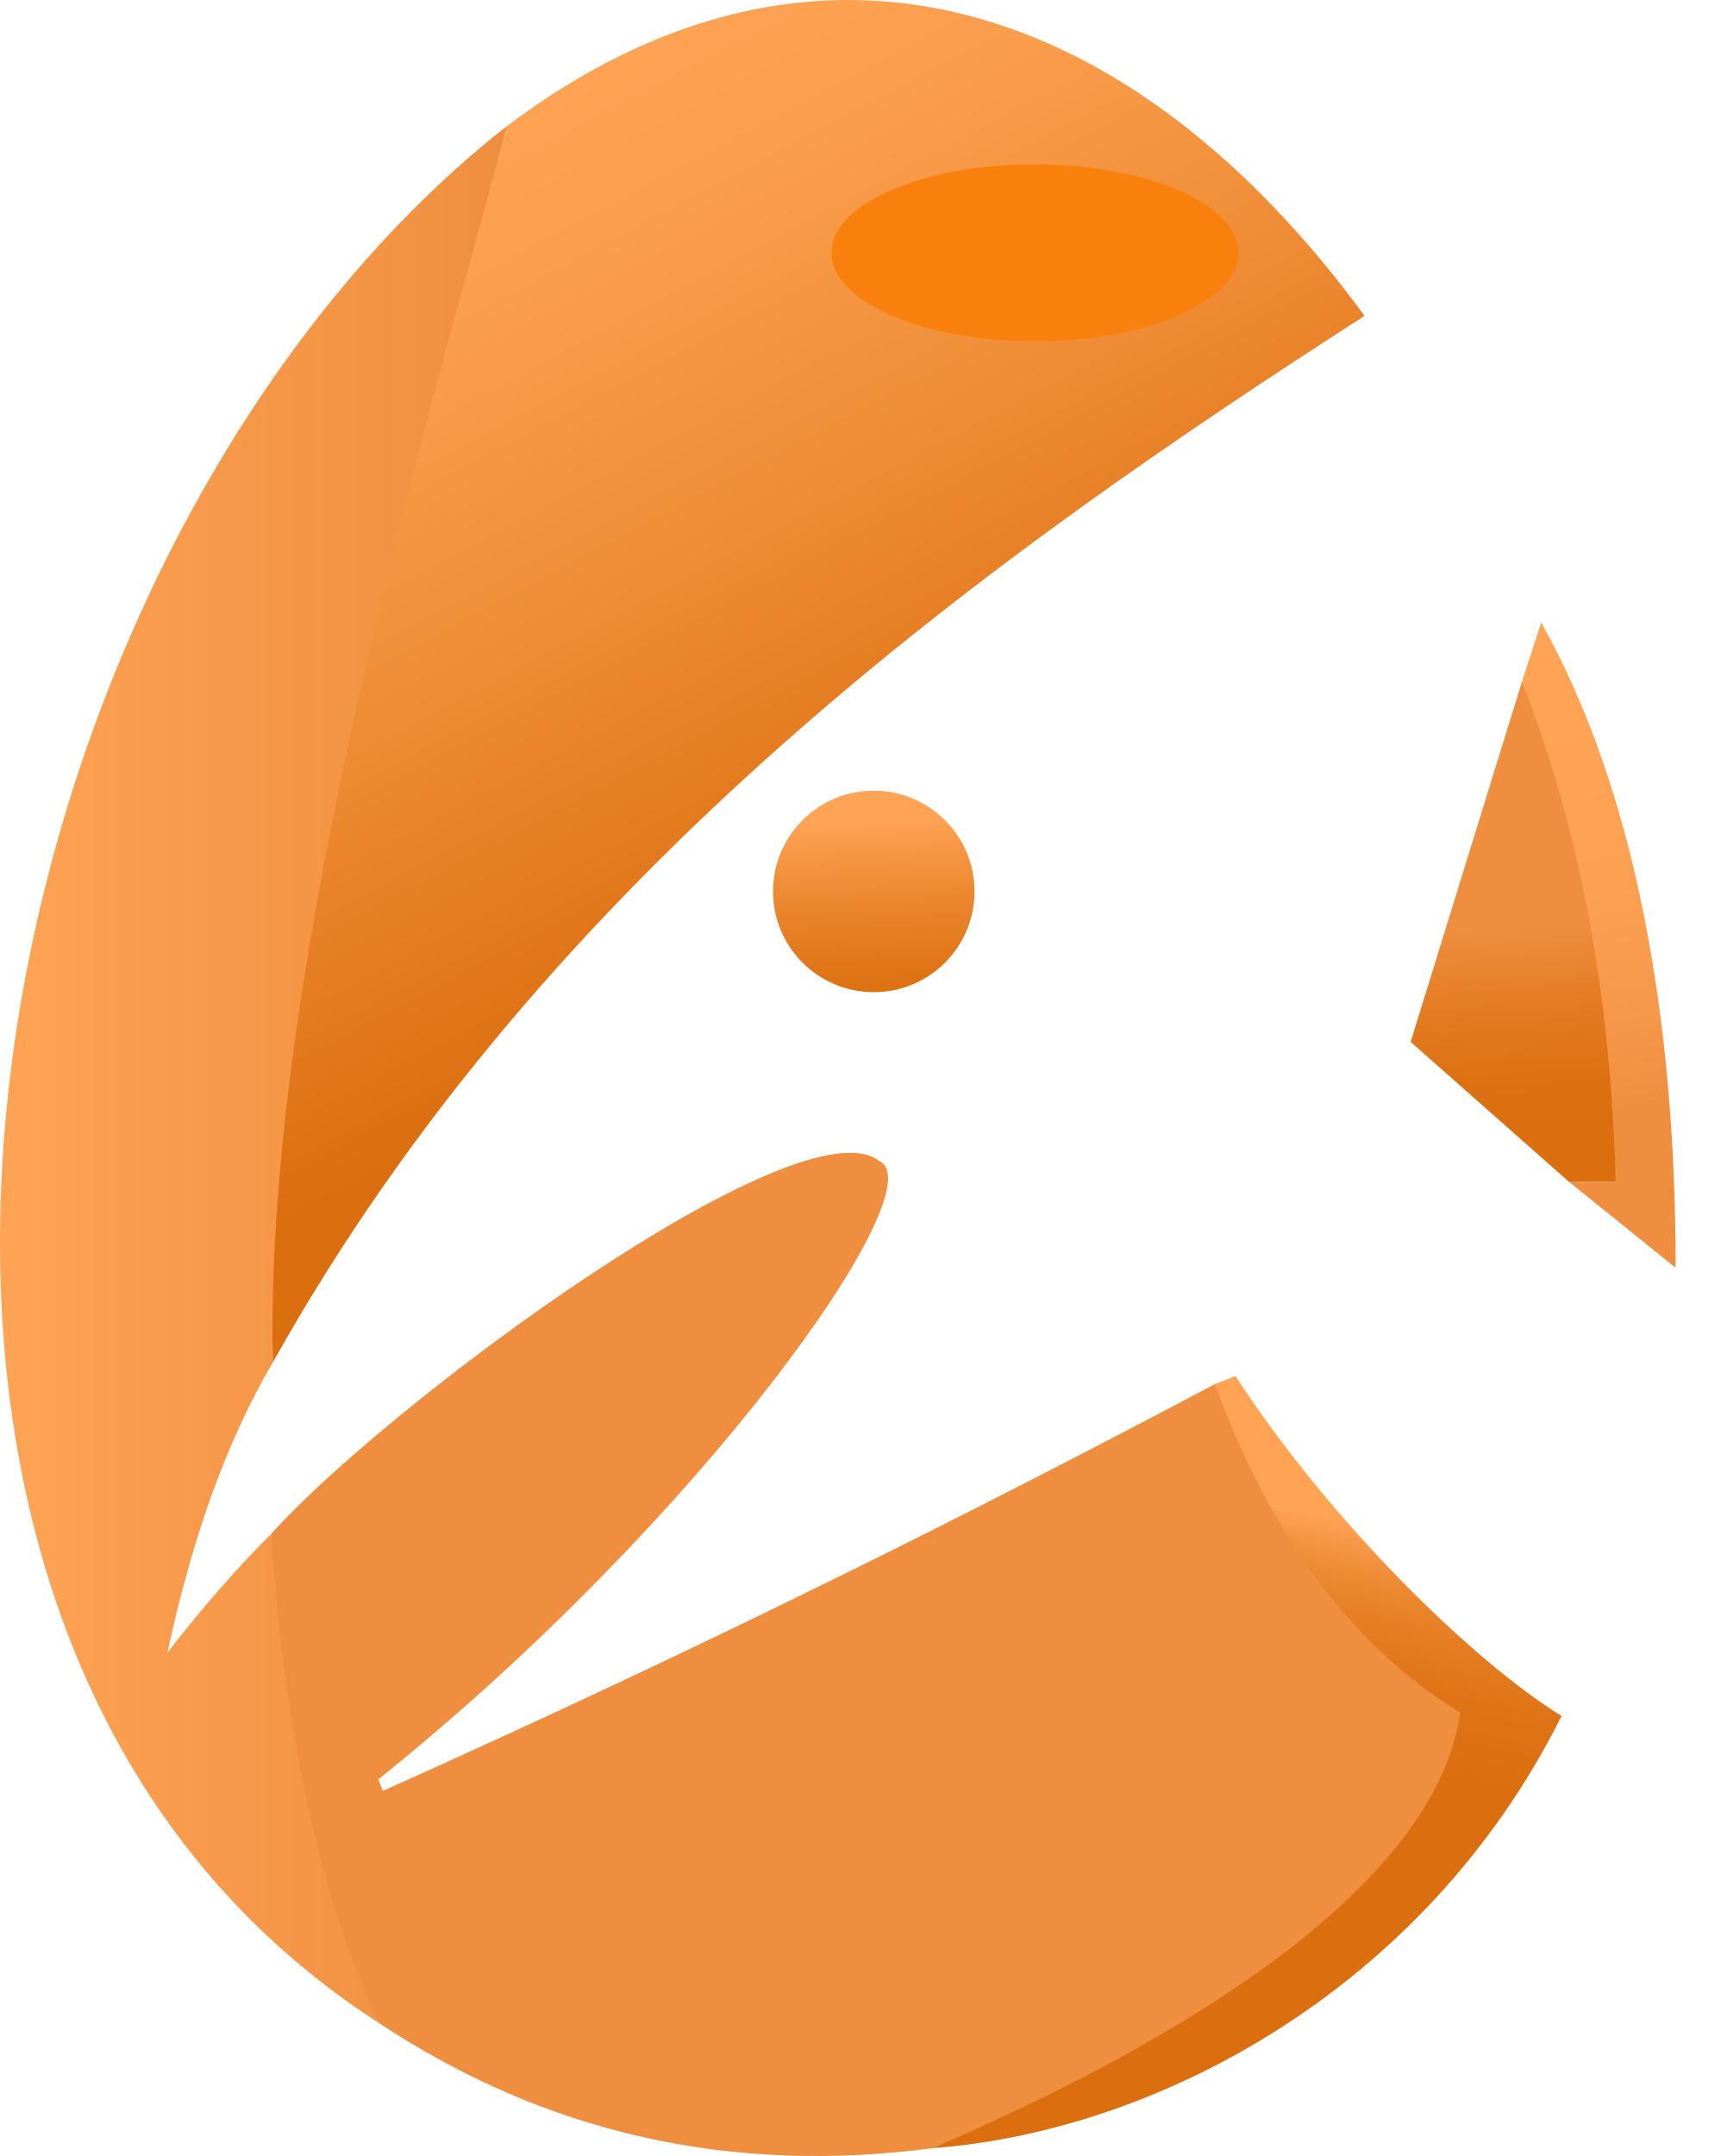
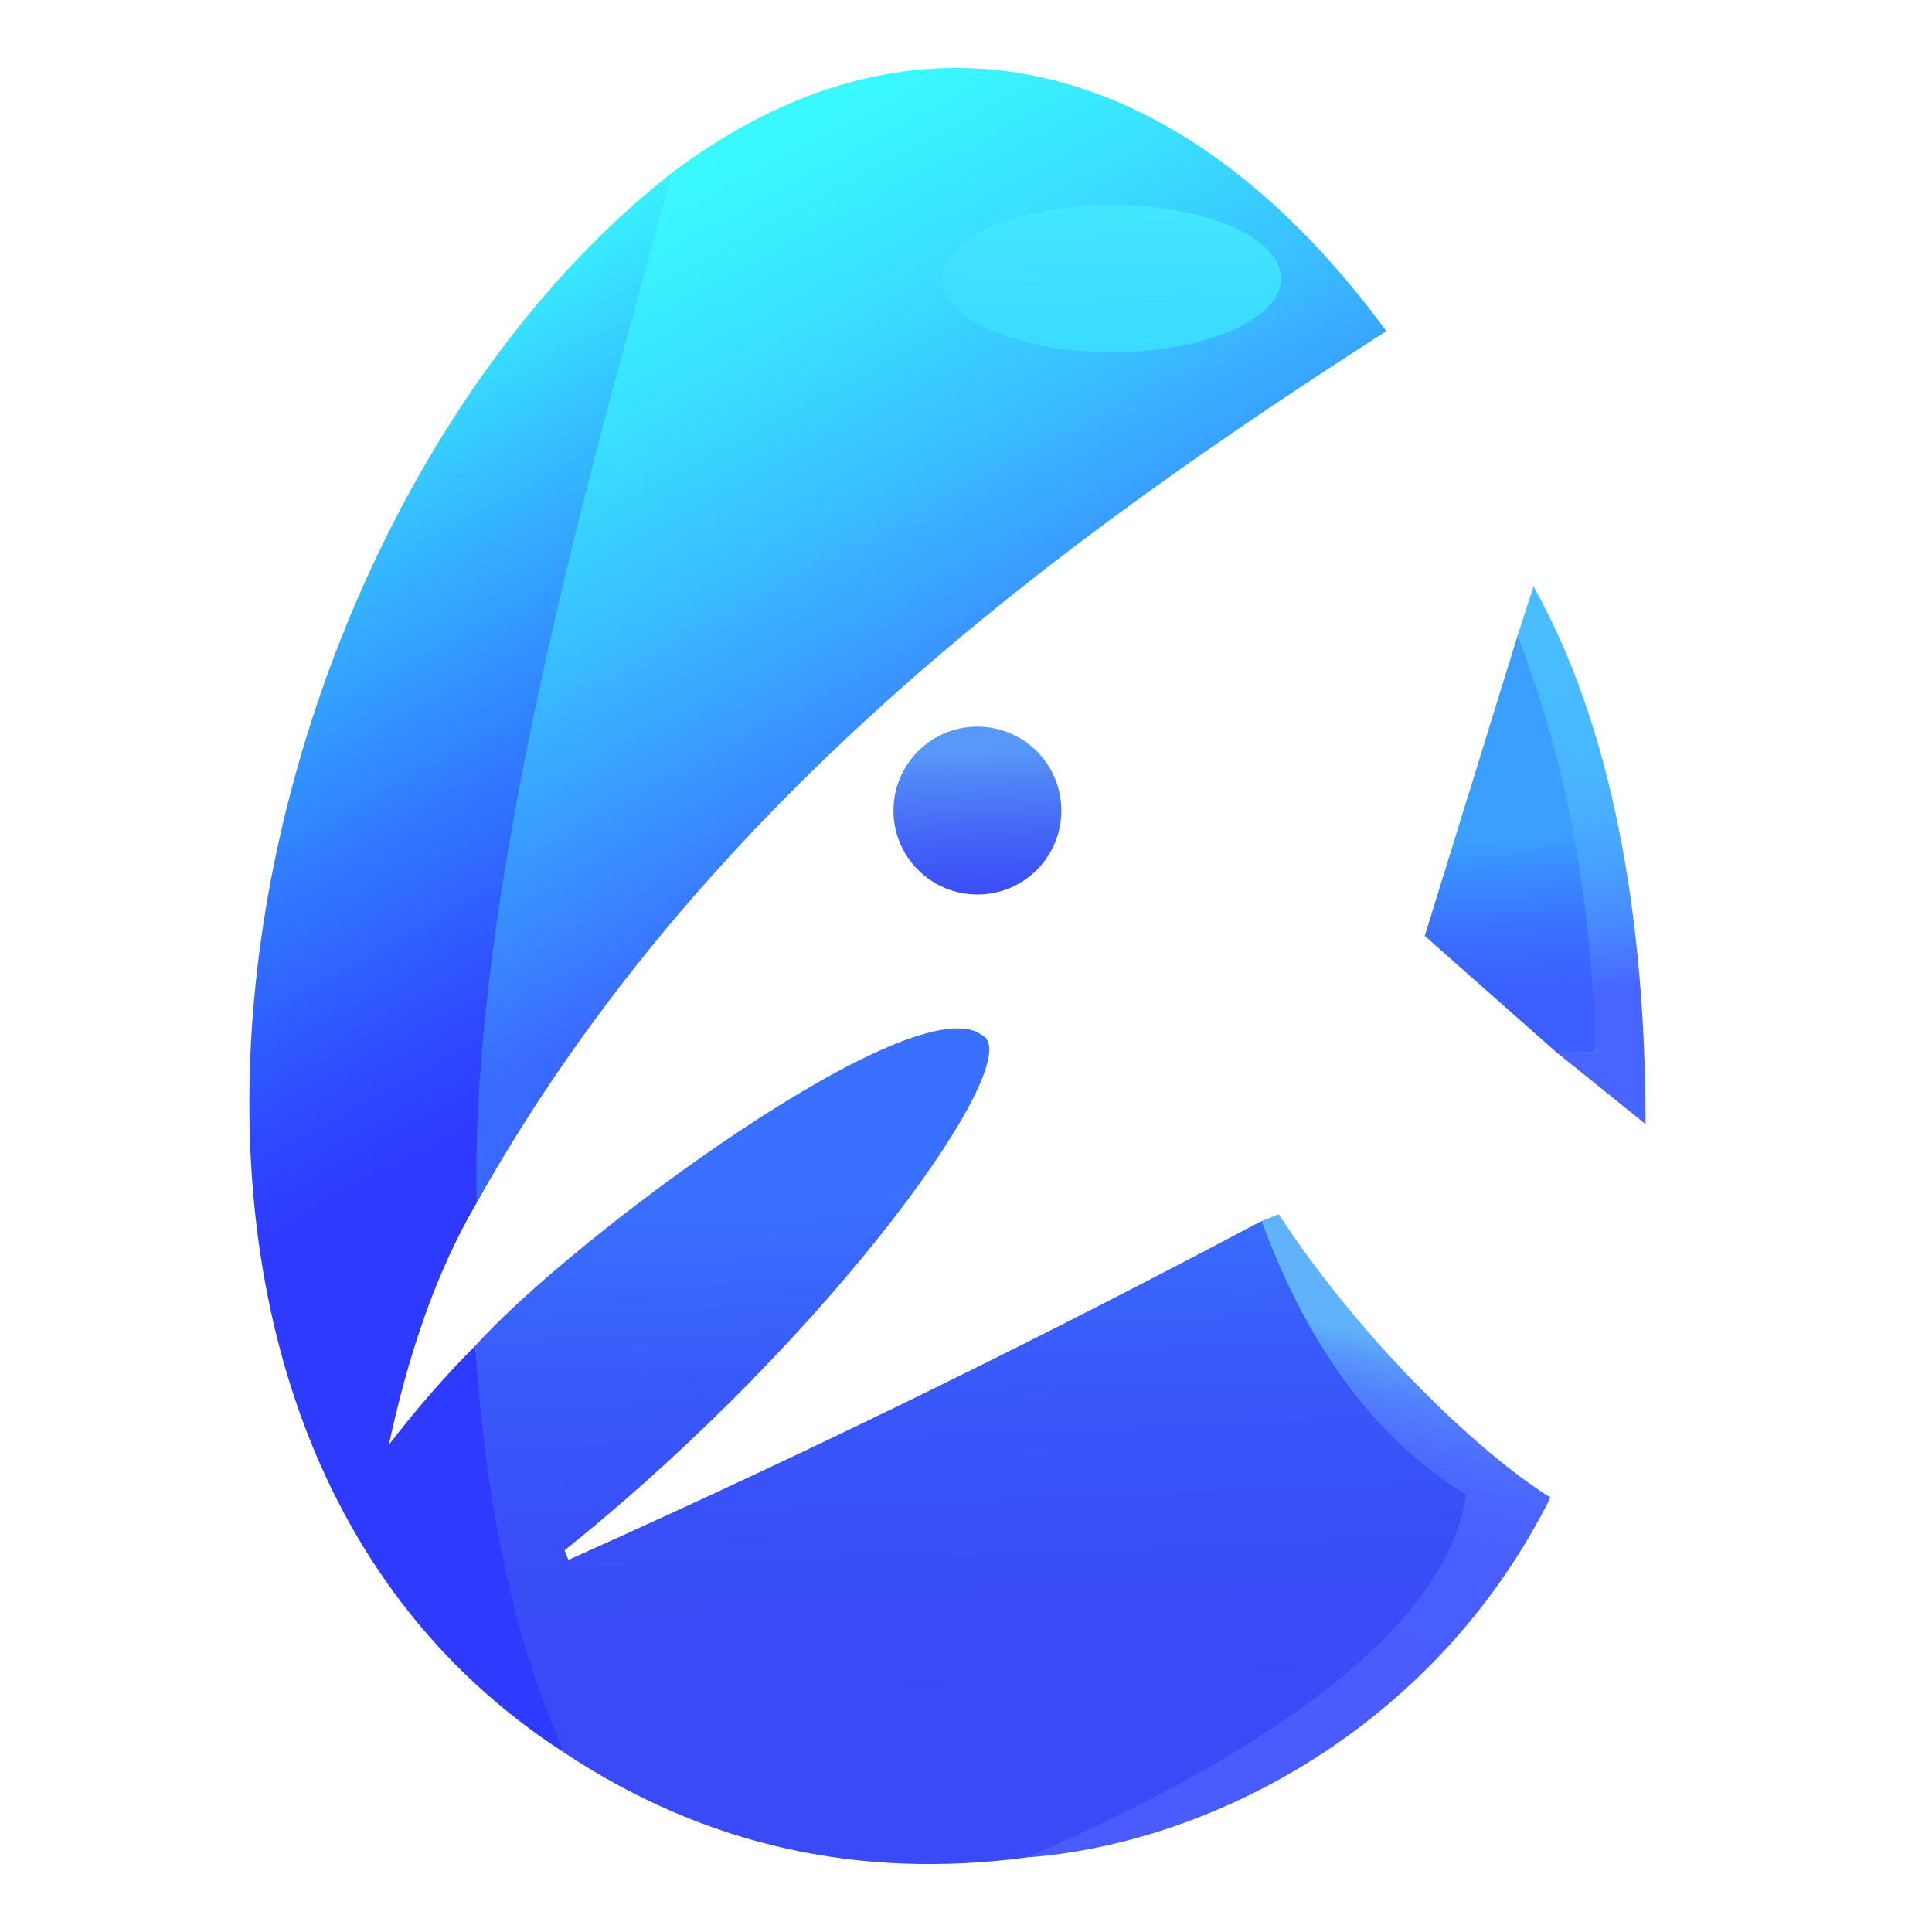
- <svg xmlns="http://www.w3.org/2000/svg" viewBox="0 0 778.96 976.12">
+ <svg xmlns="http://www.w3.org/2000/svg" viewBox="0 0 1050 1050">
  <defs>
-     <style>.cls-1{fill:url(#linear-gradient-2);}.cls-2{fill:url(#linear-gradient-6);}.cls-3{fill:url(#linear-gradient-5);}.cls-4{fill:url(#linear-gradient-7);}.cls-5{fill:url(#linear-gradient-3);}.cls-6{fill:url(#linear-gradient);}.cls-7{fill:#ef8e3f;}.cls-8{fill:url(#linear-gradient-4);}.cls-9{fill:#fa800d;}</style>
-     <linearGradient id="linear-gradient" x1="394.34" y1="371.15" x2="398.11" y2="462.32" gradientUnits="userSpaceOnUse">
-       <stop offset="0" stop-color="#ffa455" />
-       <stop offset=".13" stop-color="#f89947" />
-       <stop offset=".49" stop-color="#e88128" />
-       <stop offset=".79" stop-color="#de7314" />
-       <stop offset="1" stop-color="#db6e0e" />
+     <style>.cls-1{fill:url(#linear-gradient-2);}.cls-2{fill:url(#linear-gradient-6);}.cls-3{fill:url(#linear-gradient-5);}.cls-4{fill:url(#linear-gradient-7);}.cls-5{fill:url(#linear-gradient-9);}.cls-6{fill:url(#linear-gradient-3);}.cls-7{fill:url(#linear-gradient);}.cls-8{fill:url(#linear-gradient-4);}.cls-9{fill:url(#linear-gradient-8);}</style>
+     <linearGradient id="linear-gradient" x1="529.86" y1="408.09" x2="533.63" y2="499.26" gradientUnits="userSpaceOnUse">
+       <stop offset="0" stop-color="#5799f7" />
+       <stop offset=".19" stop-color="#4f83f7" />
+       <stop offset=".52" stop-color="#4364f7" />
+       <stop offset=".81" stop-color="#3c50f7" />
+       <stop offset="1" stop-color="#3a4af7" />
    </linearGradient>
-     <linearGradient id="linear-gradient-2" x1="689.22" y1="421.79" x2="731.65" y2="421.79" gradientUnits="userSpaceOnUse">
+     <linearGradient id="linear-gradient-2" x1="824.74" y1="458.73" x2="867.17" y2="458.73" gradientUnits="userSpaceOnUse">
      <stop offset="0" stop-color="#3f4bf5" />
      <stop offset="1" stop-color="#7bf6fb" />
    </linearGradient>
-     <linearGradient id="linear-gradient-3" x1="681.63" y1="419.41" x2="686.8" y2="512.13" gradientUnits="userSpaceOnUse">
-       <stop offset="0" stop-color="#ef8e3f" />
-       <stop offset=".38" stop-color="#e47c24" />
-       <stop offset=".74" stop-color="#dd7113" />
-       <stop offset="1" stop-color="#db6e0e" />
+     <linearGradient id="linear-gradient-3" x1="817.16" y1="456.35" x2="822.32" y2="549.07" gradientUnits="userSpaceOnUse">
+       <stop offset="0" stop-color="#3a9fff" />
+       <stop offset=".15" stop-color="#3a90ff" />
+       <stop offset=".48" stop-color="#3a74ff" />
+       <stop offset=".78" stop-color="#3a63ff" />
+       <stop offset="1" stop-color="#3a5eff" />
    </linearGradient>
-     <linearGradient id="linear-gradient-4" x1="702.94" y1="320.66" x2="732.25" y2="503.26" gradientUnits="userSpaceOnUse">
-       <stop offset="0" stop-color="#ffa455" />
-       <stop offset=".46" stop-color="#fca051" />
-       <stop offset=".8" stop-color="#f59748" />
-       <stop offset="1" stop-color="#ef8e3f" />
+     <linearGradient id="linear-gradient-4" x1="838.46" y1="357.6" x2="867.77" y2="540.2" gradientUnits="userSpaceOnUse">
+       <stop offset="0" stop-color="#49bdff" />
+       <stop offset=".26" stop-color="#48b9ff" />
+       <stop offset=".46" stop-color="#48b0ff" />
+       <stop offset=".64" stop-color="#489fff" />
+       <stop offset=".81" stop-color="#4888ff" />
+       <stop offset=".97" stop-color="#486bff" />
+       <stop offset="1" stop-color="#4865ff" />
    </linearGradient>
-     <linearGradient id="linear-gradient-5" x1="606.57" y1="687.28" x2="562.69" y2="883.72" gradientUnits="userSpaceOnUse">
-       <stop offset="0" stop-color="#ffa455" />
-       <stop offset=".04" stop-color="#f89a49" />
-       <stop offset=".12" stop-color="#ed8a33" />
-       <stop offset=".22" stop-color="#e57d22" />
-       <stop offset=".34" stop-color="#df7416" />
-       <stop offset=".52" stop-color="#db6f0f" />
-       <stop offset="1" stop-color="#db6e0e" />
+     <linearGradient id="linear-gradient-5" x1="742.09" y1="724.22" x2="698.22" y2="920.66" gradientUnits="userSpaceOnUse">
+       <stop offset="0" stop-color="#60b3f9" />
+       <stop offset="0" stop-color="#5fb2f9" />
+       <stop offset=".07" stop-color="#5898fa" />
+       <stop offset=".15" stop-color="#5282fc" />
+       <stop offset=".25" stop-color="#4e71fd" />
+       <stop offset=".37" stop-color="#4b65fe" />
+       <stop offset=".54" stop-color="#495efe" />
+       <stop offset="1" stop-color="#495dff" />
    </linearGradient>
-     <linearGradient id="linear-gradient-6" x1="0" y1="486.32" x2="229.74" y2="486.32" gradientUnits="userSpaceOnUse">
-       <stop offset="0" stop-color="#ffa455" />
-       <stop offset=".2" stop-color="#fb9e4f" />
-       <stop offset="1" stop-color="#ef8e3f" />
+     <linearGradient id="linear-gradient-6" x1="134.11" y1="196.57" x2="336.69" y2="569.68" gradientUnits="userSpaceOnUse">
+       <stop offset="0" stop-color="#39fcff" />
+       <stop offset=".28" stop-color="#35beff" />
+       <stop offset=".62" stop-color="#3178ff" />
+       <stop offset=".87" stop-color="#2e4bff" />
+       <stop offset="1" stop-color="#2e3bff" />
    </linearGradient>
-     <linearGradient id="linear-gradient-7" x1="194.76" y1="49.53" x2="390.47" y2="416.92" gradientUnits="userSpaceOnUse">
-       <stop offset="0" stop-color="#ffa455" />
-       <stop offset=".21" stop-color="#fb9e4d" />
-       <stop offset=".53" stop-color="#f08e38" />
-       <stop offset=".91" stop-color="#df7416" />
-       <stop offset="1" stop-color="#db6e0e" />
+     <linearGradient id="linear-gradient-7" x1="330.29" y1="86.47" x2="525.99" y2="453.86" gradientUnits="userSpaceOnUse">
+       <stop offset="0" stop-color="#39fcff" />
+       <stop offset=".13" stop-color="#39f4ff" />
+       <stop offset=".32" stop-color="#39dfff" />
+       <stop offset=".55" stop-color="#39bdff" />
+       <stop offset=".81" stop-color="#398eff" />
+       <stop offset="1" stop-color="#3a69ff" />
+     </linearGradient>
+     <linearGradient id="linear-gradient-8" x1="523.18" y1="648.03" x2="532.78" y2="921.92" gradientUnits="userSpaceOnUse">
+       <stop offset="0" stop-color="#3970ff" />
+       <stop offset=".01" stop-color="#396ffe" />
+       <stop offset=".35" stop-color="#395afa" />
+       <stop offset=".68" stop-color="#394ef7" />
+       <stop offset="1" stop-color="#3a4af7" />
+     </linearGradient>
+     <linearGradient id="linear-gradient-9" x1="601.4" y1="66.32" x2="607.39" y2="250.51" gradientUnits="userSpaceOnUse">
+       <stop offset="0" stop-color="#48f2ff" />
+       <stop offset=".21" stop-color="#42e8ff" />
+       <stop offset=".61" stop-color="#3bdcff" />
+       <stop offset="1" stop-color="#39d8ff" />
    </linearGradient>
  </defs>
  <g id="Layer_2">
-     <circle class="cls-6" cx="395.68" cy="403.59" r="45.62" />
-     <polygon class="cls-1" points="689.22 308.58 700.8 432.14 710.44 535.01 731.65 535.01 689.22 308.58" />
-     <path class="cls-5" d="m638.78,471.71l71.65,63.3h21.22s4.52-173.57-42.43-226.43l-50.43,163.13Z" />
-     <path class="cls-8" d="m689.22,308.58l8.7-26.78c42.63,76.1,60.9,178.97,60.87,292.17l-48.35-38.96h21.22c-2.4-83.9-15.28-156.43-42.43-226.43Z" />
-     <path class="cls-3" d="m559.48,623.01c42.78,65.74,106.75,128.5,147.65,153.91-62.61,125.22-185.22,188.35-284.87,195.65,120.17-55.13,238.96-197.22,238.96-197.22-3.5,10.1-98.69-75.46-111.13-148.7l9.39-3.65Z" />
-     <path class="cls-2" d="m171.31,915.71c-25.56-62.55-40.83-137.36-48.52-221.22-16.12,16.03-31.74,34.08-46.96,53.74,10.59-49.11,25.61-93.82,47.74-131.48,1.3-196.7,63.54-396.67,106.17-559.83C-10.78,245.27-111.12,733.59,171.31,915.71Z" />
-     <path class="cls-4" d="m229.74,56.93C370.65-48.99,513.57.41,617.92,143.01c-166.96,107.48-369.39,250.43-494.35,473.74-4.43-183.65,75.31-444.47,106.17-559.83Z" />
-     <path class="cls-7" d="m122.78,694.49c5.56,84.69,20.43,159.77,48.52,221.22,75.96,50.35,159.71,68.91,250.96,56.87,116.7-50.09,228-119.65,238.96-197.22-48.3-29.53-85.4-79-111.13-148.7-109.45,58.05-229.93,118.39-376.7,184.17l-2.09-5.22c147.13-117.91,253.22-268.52,226.78-280-36.17-27.83-222.64,110.16-275.3,168.87Z" />
+     <circle class="cls-7" cx="531.2" cy="440.53" r="45.62" />
+     <polygon class="cls-1" points="824.74 345.52 836.32 469.08 845.96 571.95 867.17 571.95 824.74 345.52" />
+     <path class="cls-6" d="m774.31,508.65l71.65,63.3h21.22s4.52-173.57-42.43-226.43l-50.43,163.13Z" />
+     <path class="cls-8" d="m824.74,345.52l8.7-26.78c42.63,76.1,60.9,178.97,60.87,292.17l-48.35-38.96h21.22c-2.4-83.9-15.28-156.43-42.43-226.43Z" />
+     <path class="cls-3" d="m695,659.95c42.78,65.74,106.75,128.5,147.65,153.91-62.61,125.22-185.22,188.35-284.87,195.65,120.17-55.13,238.96-197.22,238.96-197.22-3.5,10.1-98.69-75.46-111.13-148.7l9.39-3.65Z" />
+     <path class="cls-2" d="m306.83,952.65c-25.56-62.55-40.83-137.36-48.52-221.22-16.12,16.03-31.74,34.08-46.96,53.74,10.59-49.11,25.61-93.82,47.74-131.48,1.3-196.7,63.54-396.67,106.17-559.83C124.74,282.21,24.4,770.53,306.83,952.65Z" />
+     <path class="cls-4" d="m365.26,93.86c140.91-105.91,283.83-56.52,388.17,86.09-166.96,107.48-369.39,250.43-494.35,473.74-4.43-183.65,75.31-444.47,106.17-559.83Z" />
+     <path class="cls-9" d="m258.31,731.43c5.56,84.69,20.43,159.77,48.52,221.22,75.96,50.35,159.71,68.91,250.96,56.87,116.7-50.09,228-119.65,238.96-197.22-48.3-29.53-85.4-79-111.13-148.7-109.45,58.05-229.93,118.39-376.7,184.17l-2.09-5.22c147.13-117.91,253.22-268.52,226.78-280-36.17-27.83-222.64,110.16-275.3,168.87Z" />
  </g>
  <g id="Layer_3">
-     <ellipse class="cls-9" cx="468.64" cy="114.45" rx="92.14" ry="40.04" />
+     <ellipse class="cls-5" cx="604.16" cy="151.39" rx="92.14" ry="40.04" />
  </g>
</svg>
